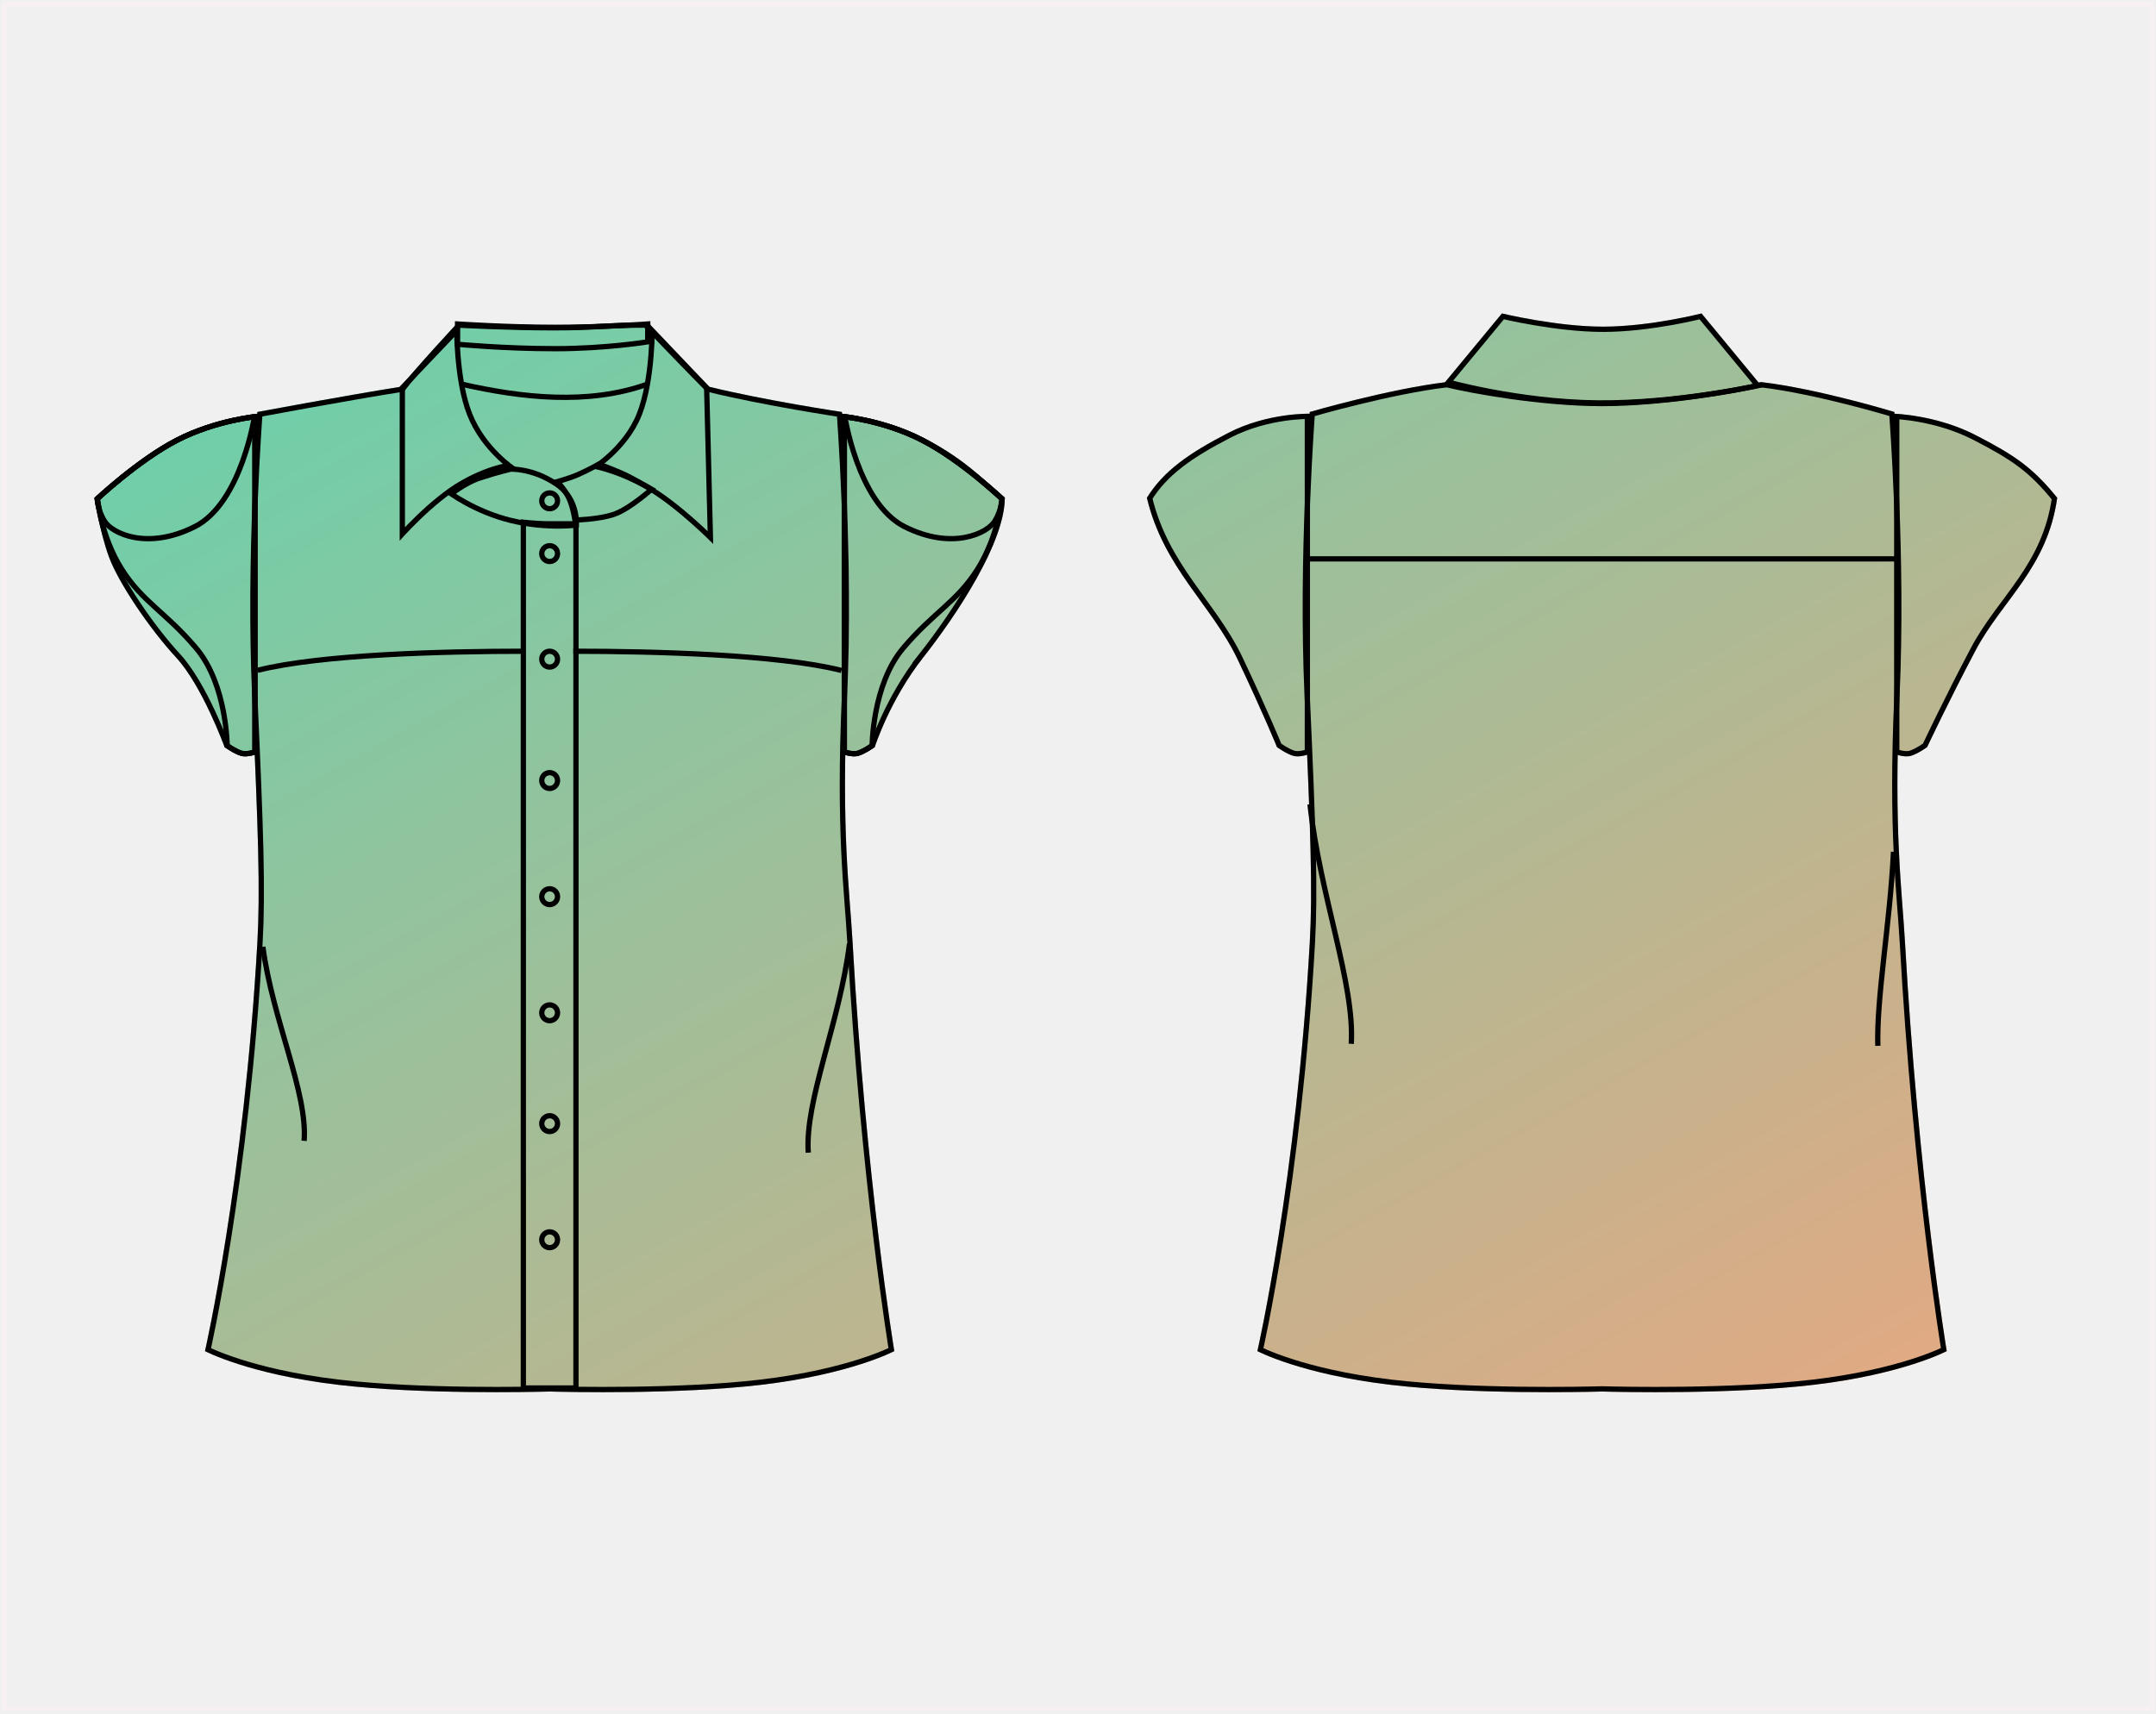
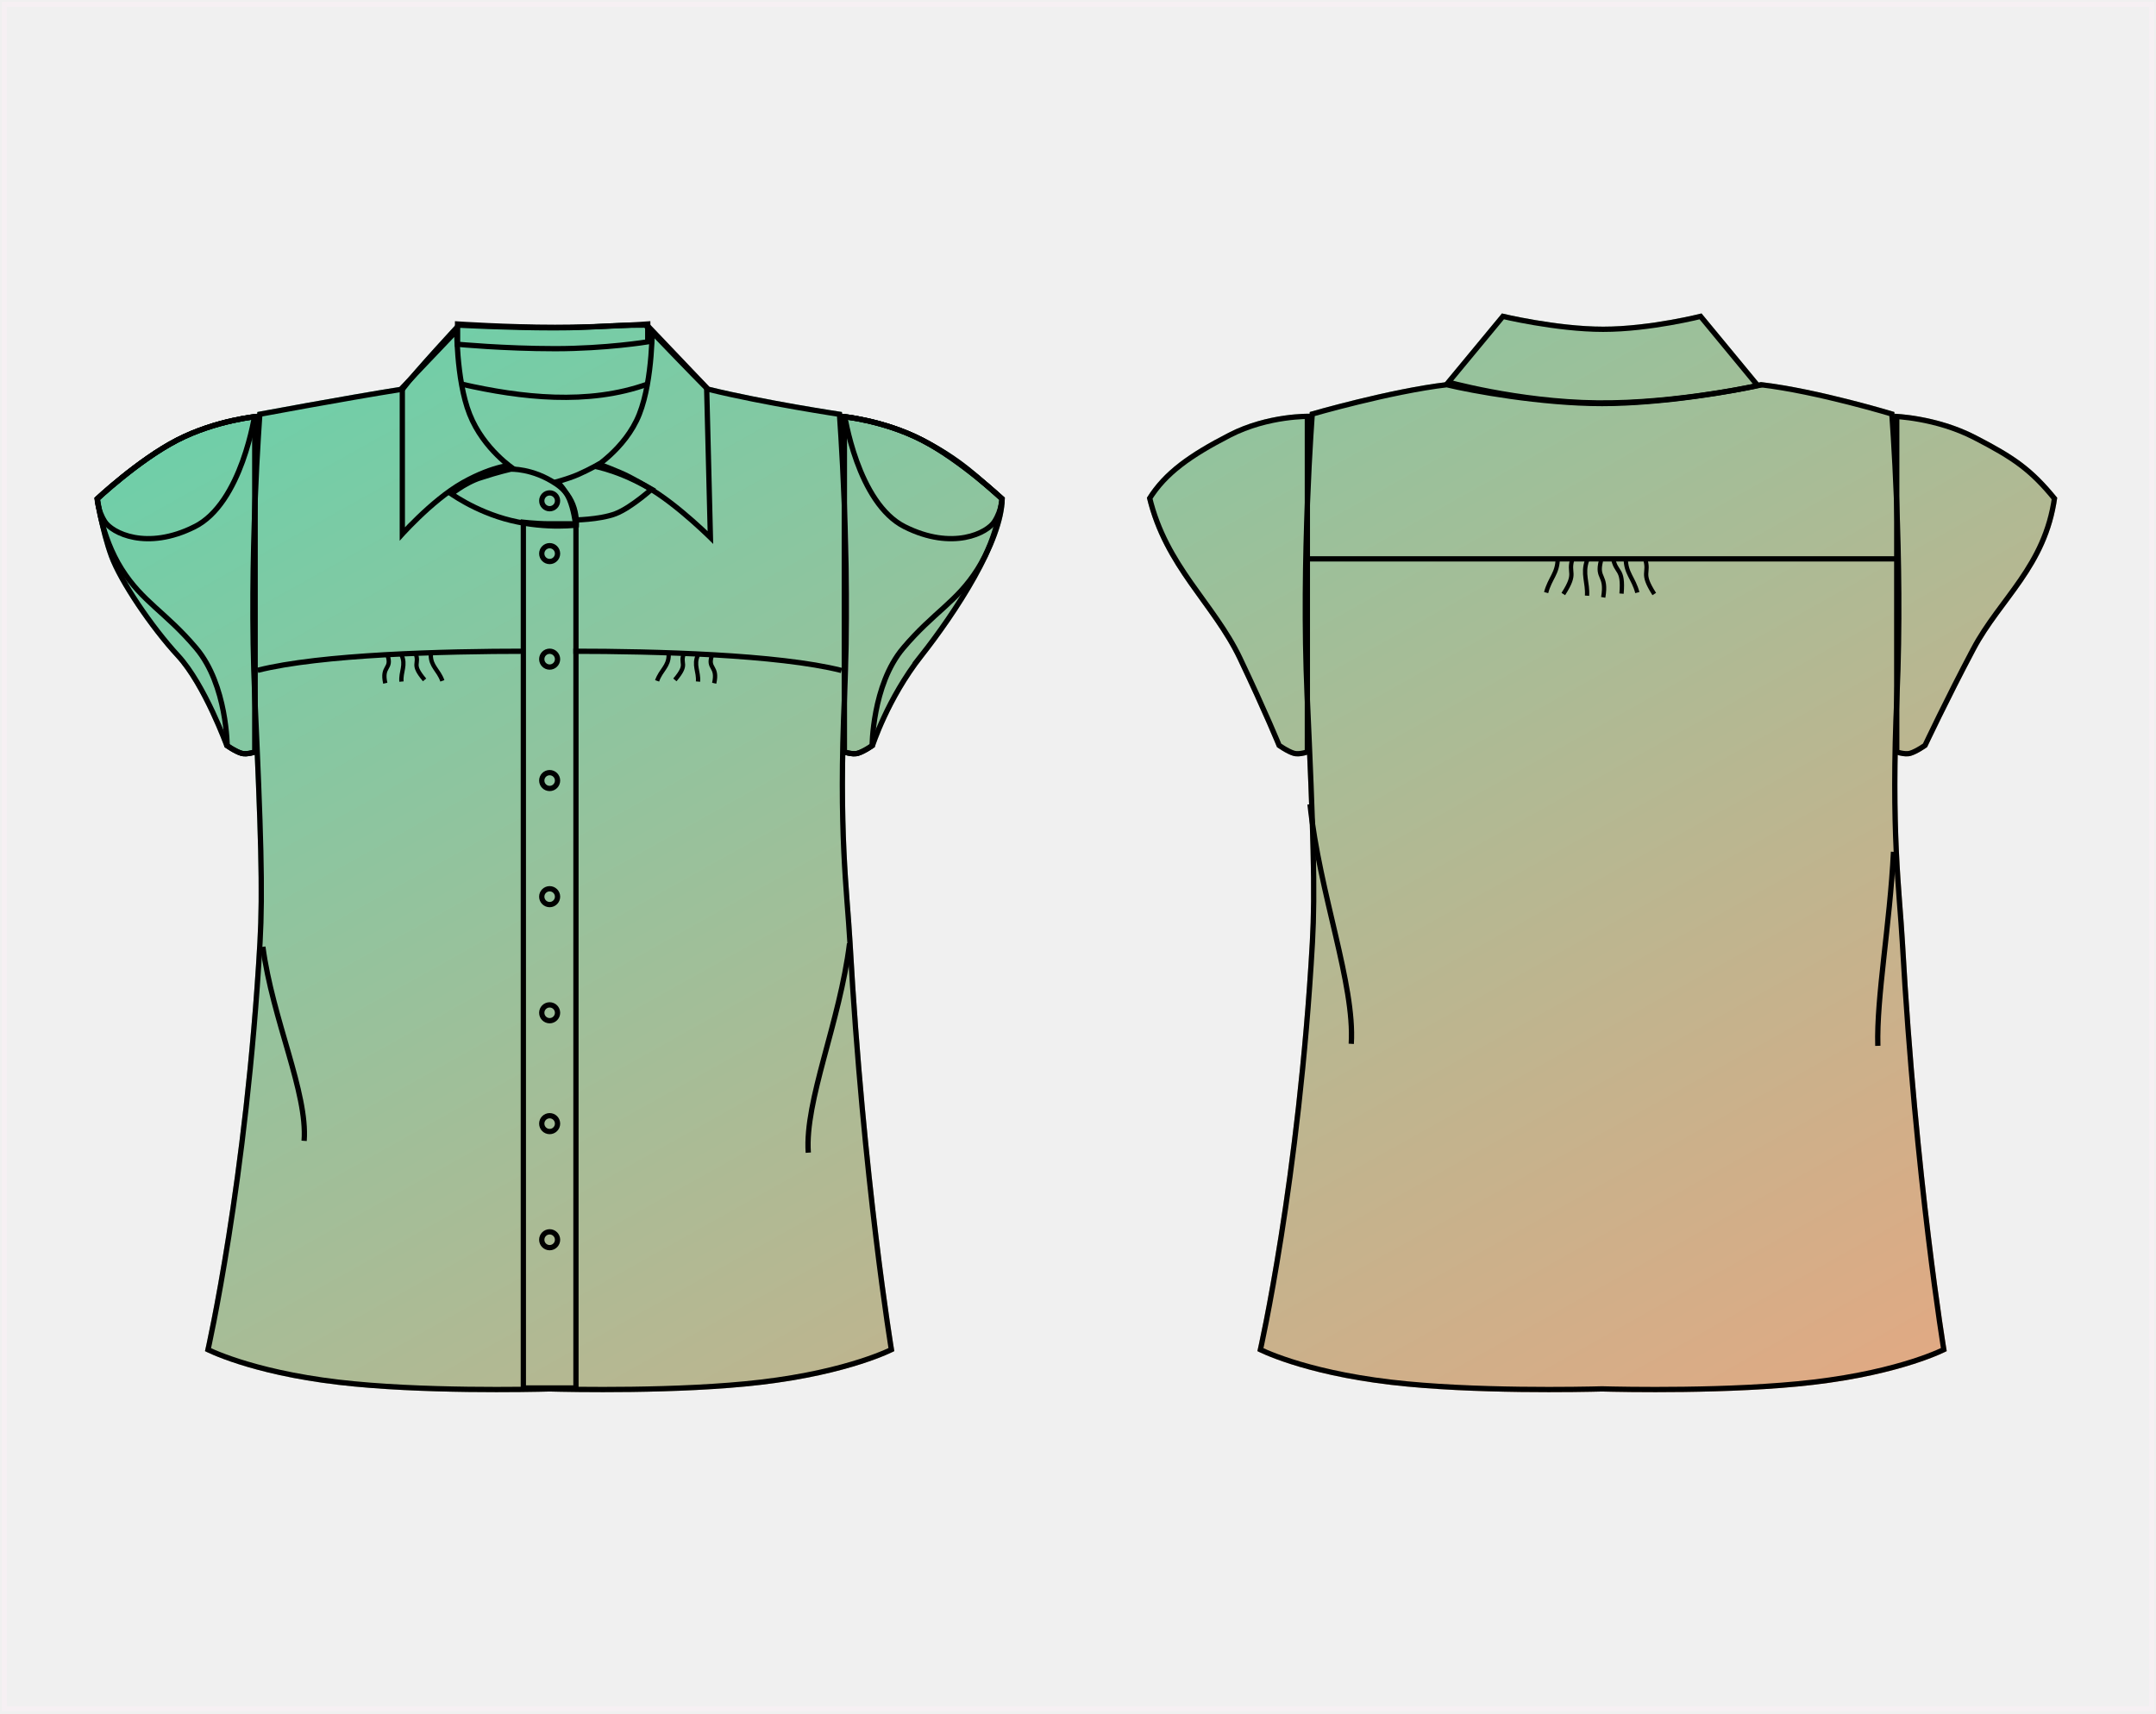
<svg xmlns="http://www.w3.org/2000/svg" xmlns:xlink="http://www.w3.org/1999/xlink" width="502" height="399" viewBox="0 0 502 399">
  <defs>
    <path d="M37.895 23.364l.03-.41s19.83-3.71 33.467-5.895C74.375 13.12 84.617 2.102 84.617 2.102s11.804.633 22.262.633 11.48-.633 21.665-.633c3.188 3.323 11.293 11.737 14.507 14.956 13.197 3.24 30.982 5.893 30.982 5.893s2.672 34.187 1.225 66.002c-1.448 31.815.588 45.575 1.257 57.528 3.1 55.376 9.714 95.19 9.714 95.19s-10.155 5.39-31.02 7.85c-19.078 2.252-44.945 1.677-49.23 1.563-4.285.114-30.152.69-49.232-1.562-20.863-2.46-31.02-7.85-31.02-7.85s9.097-39.815 12.198-95.19c.563-10.06.335-21.398-.613-43.7-.805.248-2.182.562-3.263.244-1.63-.48-3.76-2.03-3.76-2.03s-5.162-14.243-11.3-20.884c-6.137-6.64-13.43-17.406-15.63-23.437C1.157 50.647 0 42.927 0 42.927s9.806-9.25 18.99-13.982c8.682-4.474 17.918-5.483 18.905-5.58zm381.21-.005l-.03-.407s-17.712-5.41-31.067-6.973c-.168.04-.344.083-.53.126L374.182 0s-12.01 3.077-22.9 3.077C340.39 3.077 327.708 0 327.708 0l-13.264 16.034c-13.318 1.63-31.48 6.92-31.48 6.92l-.03.4c-.983-.014-10.22-.026-18.905 4.448-9.184 4.733-15.12 8.883-18.99 15.126 3.87 16.32 15.11 24.972 21.148 37.694C272.228 93.345 275.33 101 275.33 101s2.13 1.55 3.76 2.028c1.082.318 2.46.004 3.263-.244.95 22.302 1.176 33.64.613 43.7-3.1 55.375-12.197 95.19-12.197 95.19s10.155 5.39 31.02 7.85c19.078 2.25 44.945 1.676 49.23 1.562 4.285.114 30.152.69 49.232-1.562 20.863-2.46 31.02-7.85 31.02-7.85s-6.614-39.815-9.714-95.19c-.563-10.052-2.092-21.38-1.704-43.65.818.236 2.086.49 3.096.194 1.63-.48 3.76-2.03 3.76-2.03s5.136-10.93 11.3-22.56c6.163-11.632 16.734-19.225 18.99-35.51-5.686-7.005-9.806-9.852-18.99-14.585-8.683-4.474-17.92-4.946-18.905-4.984zM192.97 80.113c7.784-9.884 18.99-26.776 18.99-37.186-5.955-5.146-9.806-9.25-18.99-13.983-9.186-4.733-18.99-5.59-18.99-5.59v79.195s2.3.957 3.93.478c1.63-.48 3.76-2.03 3.76-2.03s3.515-11 11.3-20.884z" id="q" />
    <linearGradient x1="84.001%" y1="95.984%" x2="-3.85%" y2="-29.78%" id="r">
      <stop stop-color="#F4A37D" offset="0%" />
      <stop stop-color="#23E8C2" offset="100%" />
    </linearGradient>
    <path d="M84.617 2.103S74.375 13.123 71.392 17.06c-13.638 2.183-33.466 5.893-33.466 5.893S35.253 57.14 36.7 88.955c1.448 31.815 1.895 45.575 1.226 57.528-3.1 55.376-12.197 95.19-12.197 95.19s10.155 5.39 31.018 7.85c19.08 2.252 44.947 1.677 49.232 1.563 4.285.114 30.152.69 49.23-1.562 20.865-2.46 31.02-7.85 31.02-7.85s-6.612-39.815-9.713-95.19c-.67-11.954-2.705-25.714-1.258-57.53 1.446-31.814-1.226-66-1.226-66s-17.785-2.654-30.982-5.895c-3.214-3.22-11.32-11.634-14.507-14.957-10.186 0-11.207.633-21.666.633-10.46 0-22.263-.633-22.263-.633z" id="a" />
    <mask id="t" x="0" y="0" width="160.501" height="249.133" fill="#fff">
      <use xlink:href="#a" />
    </mask>
    <path d="M314.894 15.98c-13.356 1.564-31.928 6.973-31.928 6.973s-2.672 34.187-1.225 66.002c1.448 31.815 1.895 45.575 1.226 57.528-3.1 55.376-12.197 95.19-12.197 95.19s10.155 5.39 31.02 7.85c19.078 2.252 44.945 1.677 49.23 1.563 4.285.114 30.152.69 49.232-1.562 20.863-2.46 31.02-7.85 31.02-7.85s-6.614-39.815-9.714-95.19c-.67-11.954-2.706-25.714-1.258-57.53 1.447-31.814-1.226-66-1.226-66s-17.71-5.41-31.066-6.974c-5.8 1.41-22.874 4.392-36.988 4.392-14.113 0-30.327-2.98-36.126-4.392z" id="b" />
    <mask id="u" x="0" y="0" width="160.501" height="235.255" fill="#fff">
      <use xlink:href="#b" />
    </mask>
    <path d="M327.71 0s12.68 3.077 23.57 3.077C362.174 3.077 374.183 0 374.183 0l14.207 17.21s-19.857 4.455-38.527 4.242c-18.67-.213-35.69-5.09-35.69-5.09L327.71 0z" id="c" />
    <mask id="v" x="0" y="0" width="74.214" height="21.46" fill="#fff">
      <use xlink:href="#c" />
    </mask>
    <path d="M18.99 80.114c-6.137-6.64-13.43-17.406-15.63-23.437C1.157 50.647 0 42.927 0 42.927s9.806-9.25 18.99-13.982c9.186-4.733 18.99-5.59 18.99-5.59v79.195s-2.3.957-3.93.478c-1.63-.48-3.76-2.03-3.76-2.03s-5.162-14.243-11.3-20.884z" id="d" />
    <mask id="w" x="0" y="0" width="37.981" height="79.806" fill="#fff">
      <use xlink:href="#d" />
    </mask>
    <path d="M266.188 80.622c-6.04-12.722-17.28-21.375-21.148-37.694 3.87-6.243 9.806-10.393 18.99-15.126 9.186-4.733 18.99-4.446 18.99-4.446v79.194s-2.3.957-3.93.478c-1.63-.48-3.76-2.03-3.76-2.03s-3.103-7.653-9.142-20.376z" id="e" />
    <mask id="x" x="0" y="0" width="37.981" height="79.81" fill="#fff">
      <use xlink:href="#e" />
    </mask>
    <path d="M23.206 78.353c-7.084-8.39-12.438-10.647-17.394-18.483C.857 52.035 0 42.928 0 42.928s9.806-9.25 18.99-13.983c9.186-4.733 18.99-5.59 18.99-5.59v79.195s-2.3.957-3.93.478c-1.63-.48-3.76-2.03-3.76-2.03s0-14.256-7.084-22.645z" id="f" />
    <mask id="y" x="0" y="0" width="37.981" height="79.806" fill="#fff">
      <use xlink:href="#f" />
    </mask>
    <path d="M23.587 50.228c-11.395 5.71-19.838 1.54-21.713-1.437C0 45.816 0 42.93 0 42.93s9.806-9.25 18.99-13.983c9.186-4.733 18.99-5.59 18.99-5.59S34.983 44.52 23.588 50.23z" id="g" />
    <mask id="z" x="0" y="0" width="37.981" height="29.714" fill="#fff">
      <use xlink:href="#g" />
    </mask>
    <path d="M192.97 80.114c-7.785-9.884-18.99-26.776-18.99-37.186 5.954-5.146 9.804-9.25 18.99-13.983 9.184-4.733 18.99-5.59 18.99-5.59v79.195s-2.3.957-3.932.478c-1.63-.48-3.76-2.03-3.76-2.03s-3.514-11-11.3-20.884z" id="h" />
    <mask id="A" x="0" y="0" width="37.981" height="79.806" fill="#fff">
      <use xlink:href="#h" />
    </mask>
    <path d="M438.01 78.437c-6.164-11.63-16.735-19.224-18.99-35.51 5.685-7.004 9.804-9.85 18.99-14.584 9.184-4.733 18.99-4.987 18.99-4.987v79.194s-2.3.957-3.93.478c-1.632-.48-3.762-2.03-3.762-2.03s-5.135-10.93-11.3-22.56z" id="i" />
    <mask id="B" x="0" y="0" width="37.981" height="79.806" fill="#fff">
      <use xlink:href="#i" />
    </mask>
    <path d="M197.184 78.353c-7.083-8.39-12.438-10.647-17.393-18.483-4.955-7.835-5.81-16.942-5.81-16.942s9.804-9.25 18.99-13.983c9.184-4.733 18.99-5.59 18.99-5.59v79.195s-2.3.957-3.932.478c-1.63-.48-3.76-2.03-3.76-2.03s0-14.256-7.084-22.645z" id="j" />
    <mask id="C" x="0" y="0" width="37.981" height="79.806" fill="#fff">
      <use xlink:href="#j" />
    </mask>
    <path d="M197.566 50.228c-11.395 5.71-19.84 1.54-21.713-1.437-1.874-2.975-1.874-5.862-1.874-5.862s9.804-9.25 18.99-13.983c9.184-4.733 18.99-5.59 18.99-5.59s-3 21.163-14.394 26.873z" id="k" />
    <mask id="D" x="0" y="0" width="37.981" height="29.714" fill="#fff">
      <use xlink:href="#k" />
    </mask>
    <path d="M71.062 17.043L84.952 2.46s-.215 12.728 2.968 20.79c3.183 8.064 10.206 12.58 10.206 12.58s-4.727 0-12.037 4.105c-7.31 4.107-15.028 13.01-15.028 13.01V17.044z" id="l" />
    <mask id="E" x="0" y="0" width="27.064" height="50.488" fill="#fff">
      <use xlink:href="#l" />
    </mask>
    <path d="M116.09 17.043L129.98 2.46s-.215 12.728 2.968 20.79c3.183 8.064 11.116 12.73 11.116 12.73s-5.68.735-12.99 4.842c-7.31 4.107-15.905 12.867-15.905 12.867l.92-36.647z" id="m" />
    <mask id="F" x="0" y="0" width="28.895" height="51.23" fill="#fff">
      <use xlink:href="#m" />
    </mask>
    <path d="M89.78 37.65c4.145-1.34 7.07-1.997 7.07-1.997s5.353-.283 11.058 3.59c5.705 3.876 4.875 10.606 4.875 10.606s-7.295 1.074-15.933-1.028c-8.638-2.102-14.762-6.75-14.762-6.75s3.548-3.082 7.692-4.422z" id="n" />
    <mask id="G" x="0" y="0" width="30.737" height="14.475" fill="#fff">
      <use xlink:href="#n" />
    </mask>
    <path d="M110.006 43.48c-.99-2.368-3.414-4.63-3.414-4.63s3.326-.823 5.822-1.916 4.963-2.514 4.963-2.514 4.78 1.71 7.47 3.12c2.686 1.41 5.908 3.298 5.908 3.298s-5.307 4.887-9.215 6.38c-3.907 1.49-10.2 1.514-10.2 1.514s-.344-2.887-1.334-5.253z" id="o" />
    <mask id="H" x="0" y="0" width="24.162" height="14.313" fill="#fff">
      <use xlink:href="#o" />
    </mask>
    <path d="M99.24 47.94s3.473.443 6.74.443h6.738v202.492H99.24V47.94z" id="p" />
    <mask id="I" x="0" y="0" width="13.477" height="202.934" fill="#fff">
      <use xlink:href="#p" />
    </mask>
  </defs>
  <g fill="none" fill-rule="evenodd">
    <path stroke="#F6F0F3" stroke-width="1.119" d="M1 1h500v397H1z" />
    <g transform="translate(22 73)">
      <mask id="s" fill="#fff">
        <use xlink:href="#q" />
      </mask>
      <use fill="#D8D8D8" xlink:href="#q" />
      <path fill="url(#r)" mask="url(#s)" d="M-45.332-92.195h547.665v436.39H-45.332z" />
    </g>
    <g transform="translate(22 73)" stroke="#000">
      <use mask="url(#t)" stroke-width="2.457" xlink:href="#a" />
      <use mask="url(#u)" stroke-width="2.457" xlink:href="#b" />
      <use mask="url(#v)" stroke-width="2.457" xlink:href="#c" />
      <path d="M282.41 57.16h137.22" stroke-width="1.228" stroke-linecap="square" />
+       <path d="M340.697 57c0 3.564-1.794 4.6-2.697 8.015M356.538 57c0 3.564 1.795 4.6 2.697 8.015M344.175 57c-1.22 3.722 1.168 3.145-2.175 8.348M361 57c1.22 3.722-1.168 3.145 2.175 8.348M353.558 56.86c.67 3.86 2.507 2.23 1.998 8.393M347.523 57.522c-1.11 3.14.2 5.173 0 8.215M350.76 57.632c-1.104 4.29 1.46 3.082.532 8.493" />
      <use mask="url(#w)" stroke-width="2.457" xlink:href="#d" />
      <use mask="url(#x)" stroke-width="2.457" xlink:href="#e" />
      <use mask="url(#y)" stroke-width="2.457" xlink:href="#f" />
      <use mask="url(#z)" stroke-width="2.457" xlink:href="#g" />
      <path d="M39.206 147.512c2.245 16.983 10.46 33.945 9.604 45.19M283.02 114.322c2.246 20.965 10.46 41.904 9.605 55.785M100.285 78.673c-18.934 0-47.62.73-62.304 4.443" stroke-width="1.228" />
      <use mask="url(#A)" stroke-width="2.457" transform="matrix(-1 0 0 1 385.938 0)" xlink:href="#h" />
      <use mask="url(#B)" stroke-width="2.457" transform="matrix(-1 0 0 1 876.02 0)" xlink:href="#i" />
      <use mask="url(#C)" stroke-width="2.457" transform="matrix(-1 0 0 1 385.938 0)" xlink:href="#j" />
      <use mask="url(#D)" stroke-width="2.457" transform="matrix(-1 0 0 1 385.938 0)" xlink:href="#k" />
      <path d="M175.803 146.75c-2.245 18.304-10.46 36.584-9.604 48.704M418.883 125.385c-.854 16.983-3.978 33.945-3.652 45.19M111.493 78.673c18.934 0 47.744.763 62.43 4.476" stroke-width="1.228" />
      <use mask="url(#E)" stroke-width="2.457" xlink:href="#l" />
      <use mask="url(#F)" stroke-width="2.457" transform="matrix(-1 0 0 1 259.233 0)" xlink:href="#m" />
      <path d="M84.54 2.46s11.48.77 22.705.77c11.226 0 21.574-.77 21.574-.77v4.153s-9.69 1.593-21.575 1.593C95.358 8.206 84.54 7.18 84.54 7.18V2.46z" stroke-width="1.228" />
      <use mask="url(#G)" stroke-width="2.457" xlink:href="#n" />
      <use mask="url(#H)" stroke-width="2.457" xlink:href="#o" />
      <use mask="url(#I)" stroke-width="2.457" xlink:href="#p" />
      <ellipse stroke-width="1.228" cx="105.98" cy="43.639" rx="1.838" ry="1.844" />
      <ellipse stroke-width="1.228" cx="105.98" cy="55.932" rx="1.838" ry="1.844" />
      <ellipse stroke-width="1.228" cx="105.98" cy="80.517" rx="1.838" ry="1.844" />
      <ellipse stroke-width="1.228" cx="105.98" cy="108.79" rx="1.838" ry="1.844" />
      <ellipse stroke-width="1.228" cx="105.98" cy="135.834" rx="1.838" ry="1.844" />
      <ellipse stroke-width="1.228" cx="105.98" cy="162.878" rx="1.838" ry="1.844" />
      <ellipse stroke-width="1.228" cx="105.98" cy="188.693" rx="1.838" ry="1.844" />
      <ellipse stroke-width="1.228" cx="105.98" cy="215.737" rx="1.838" ry="1.844" />
      <path d="M85.626 16.5c13.6 3.078 29.262 4.964 43.236-.08" stroke-width="1.228" />
+       <path d="M78.303 79.555c0 2.675 1.794 3.45 2.697 6.015M74.685 79c1.22 2.83-1.168 2.392 2.175 6.348M71.477 79.522c1.11 2.375-.2 3.914 0 6.215M68.24 79.632c1.104 3.28-1.46 2.356-.532 6.493M133.697 79.555c0 2.675-1.794 3.45-2.697 6.015M137.315 79c-1.22 2.83 1.168 2.392-2.175 6.348M140.523 79.522c-1.11 2.375.2 3.914 0 6.215M143.76 79.632c-1.104 3.28 1.46 2.356.532 6.493" />
    </g>
  </g>
</svg>
